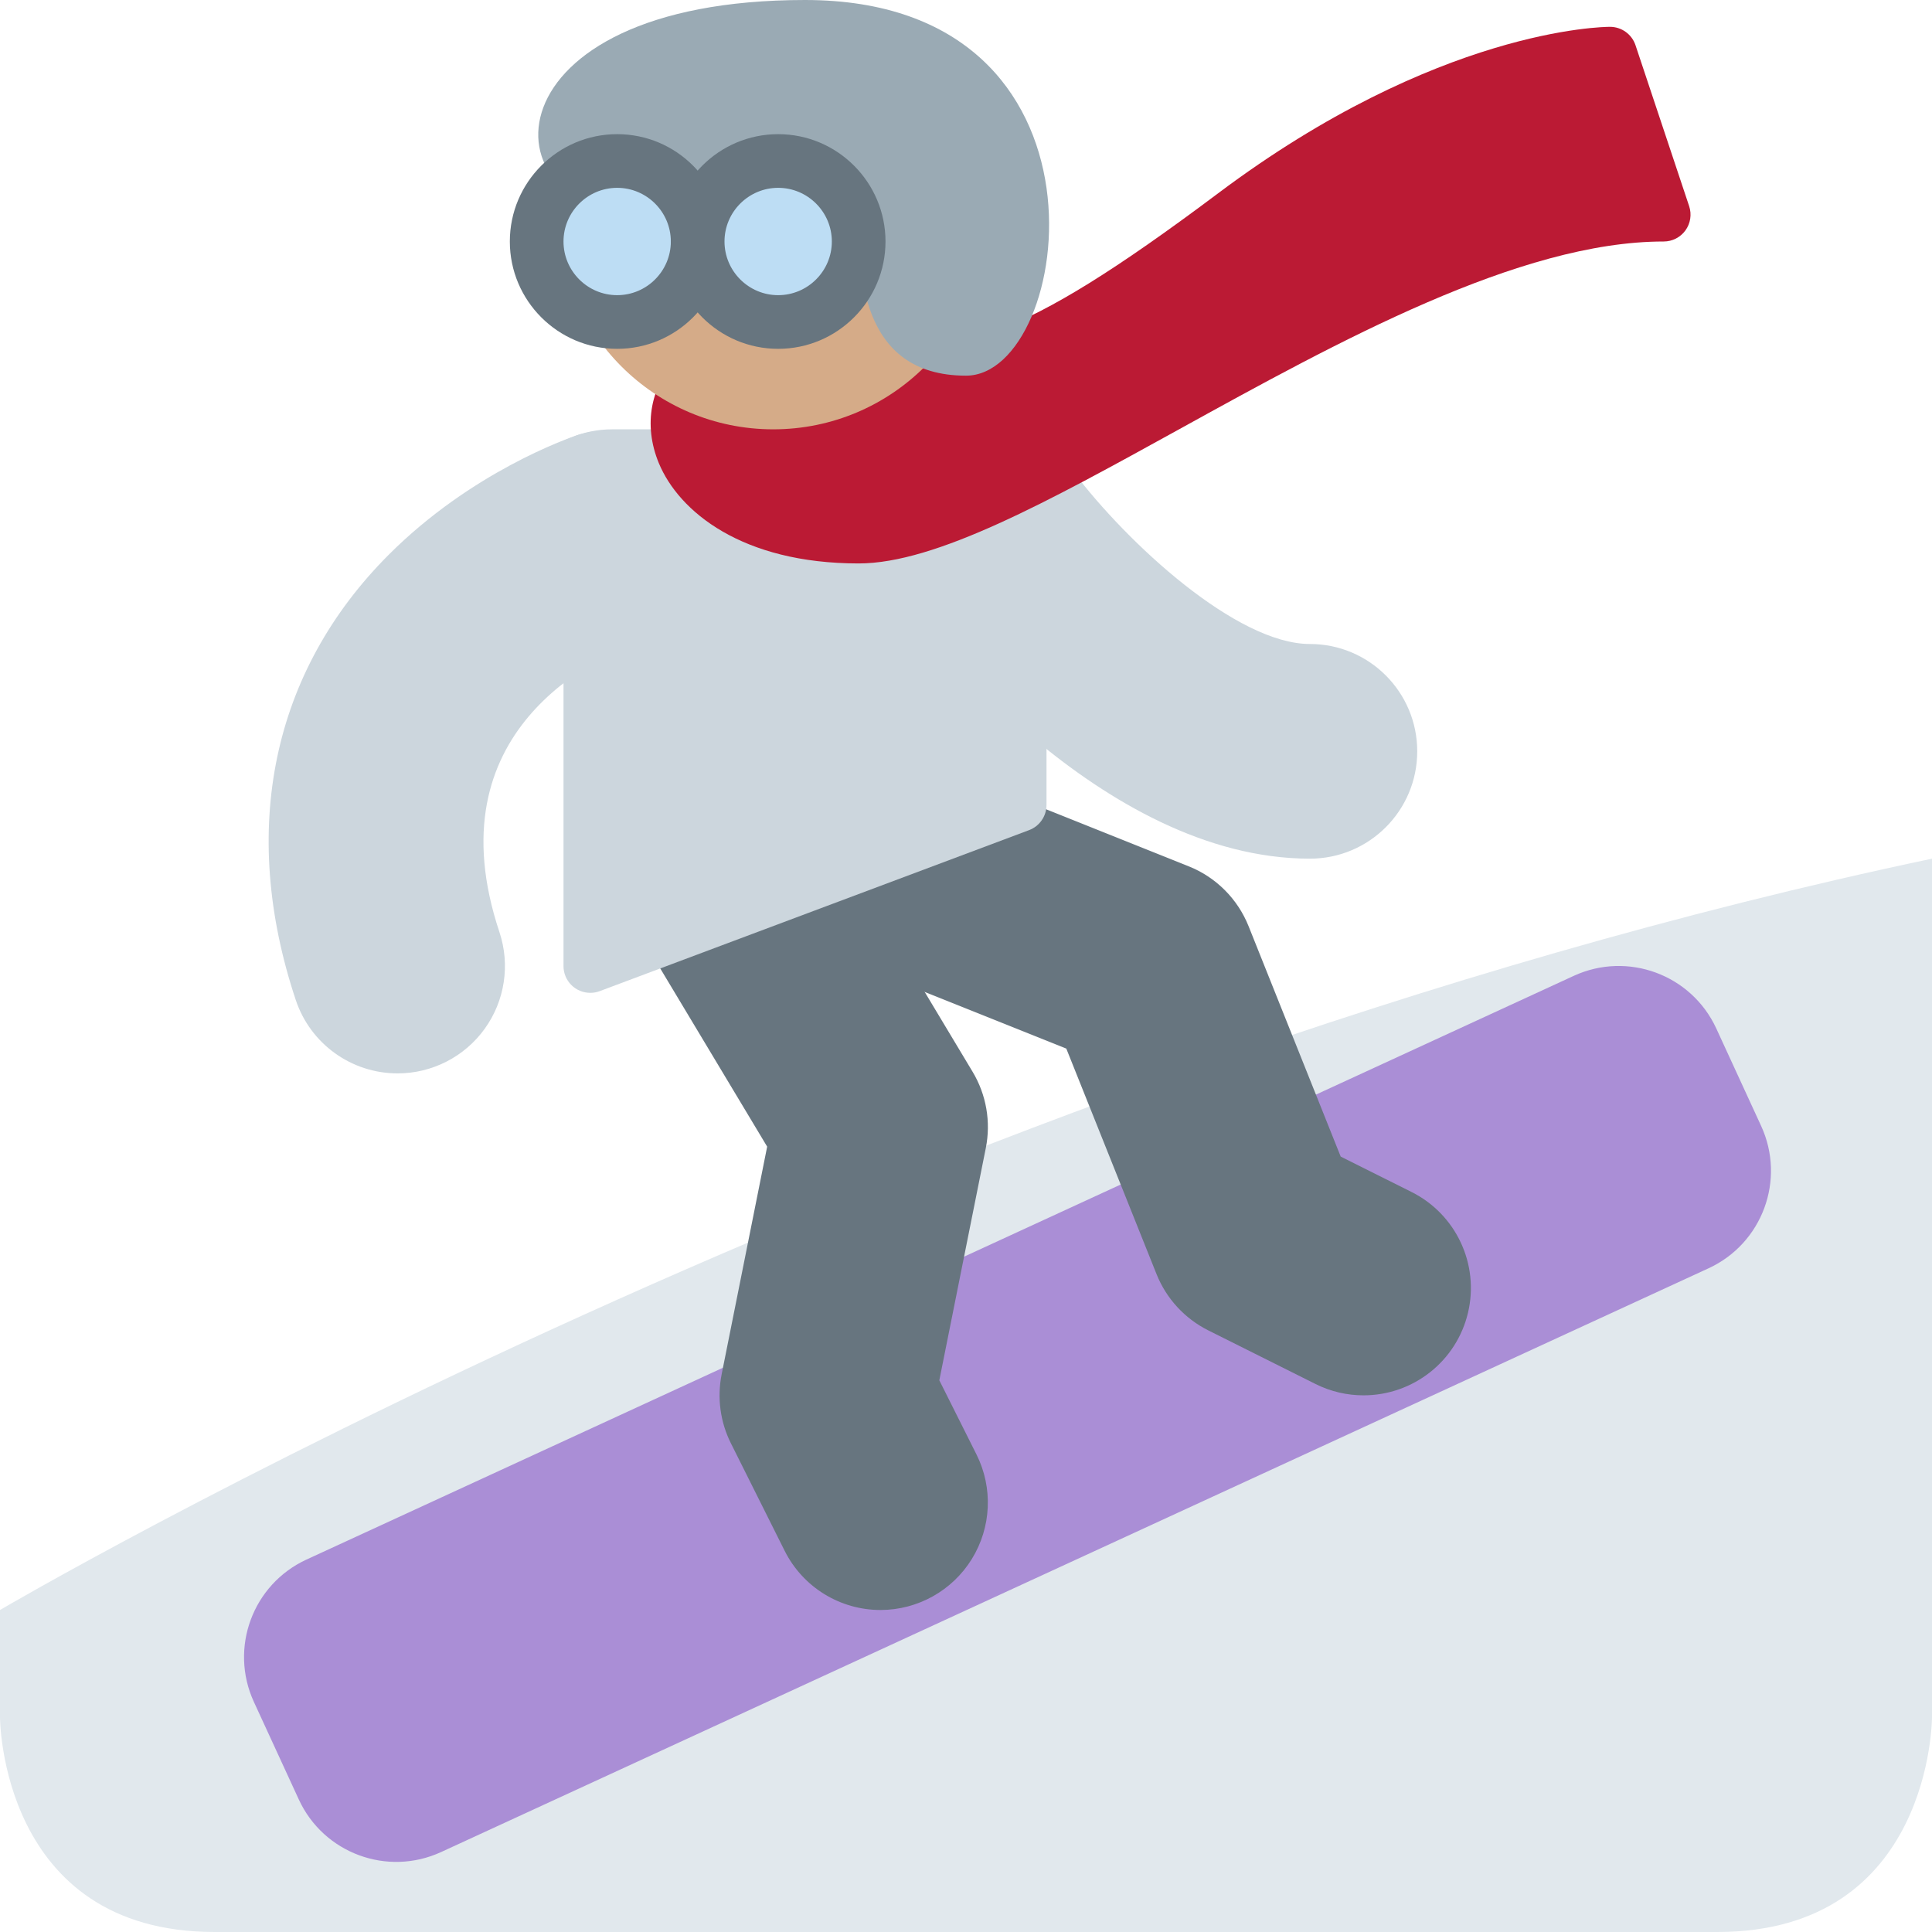
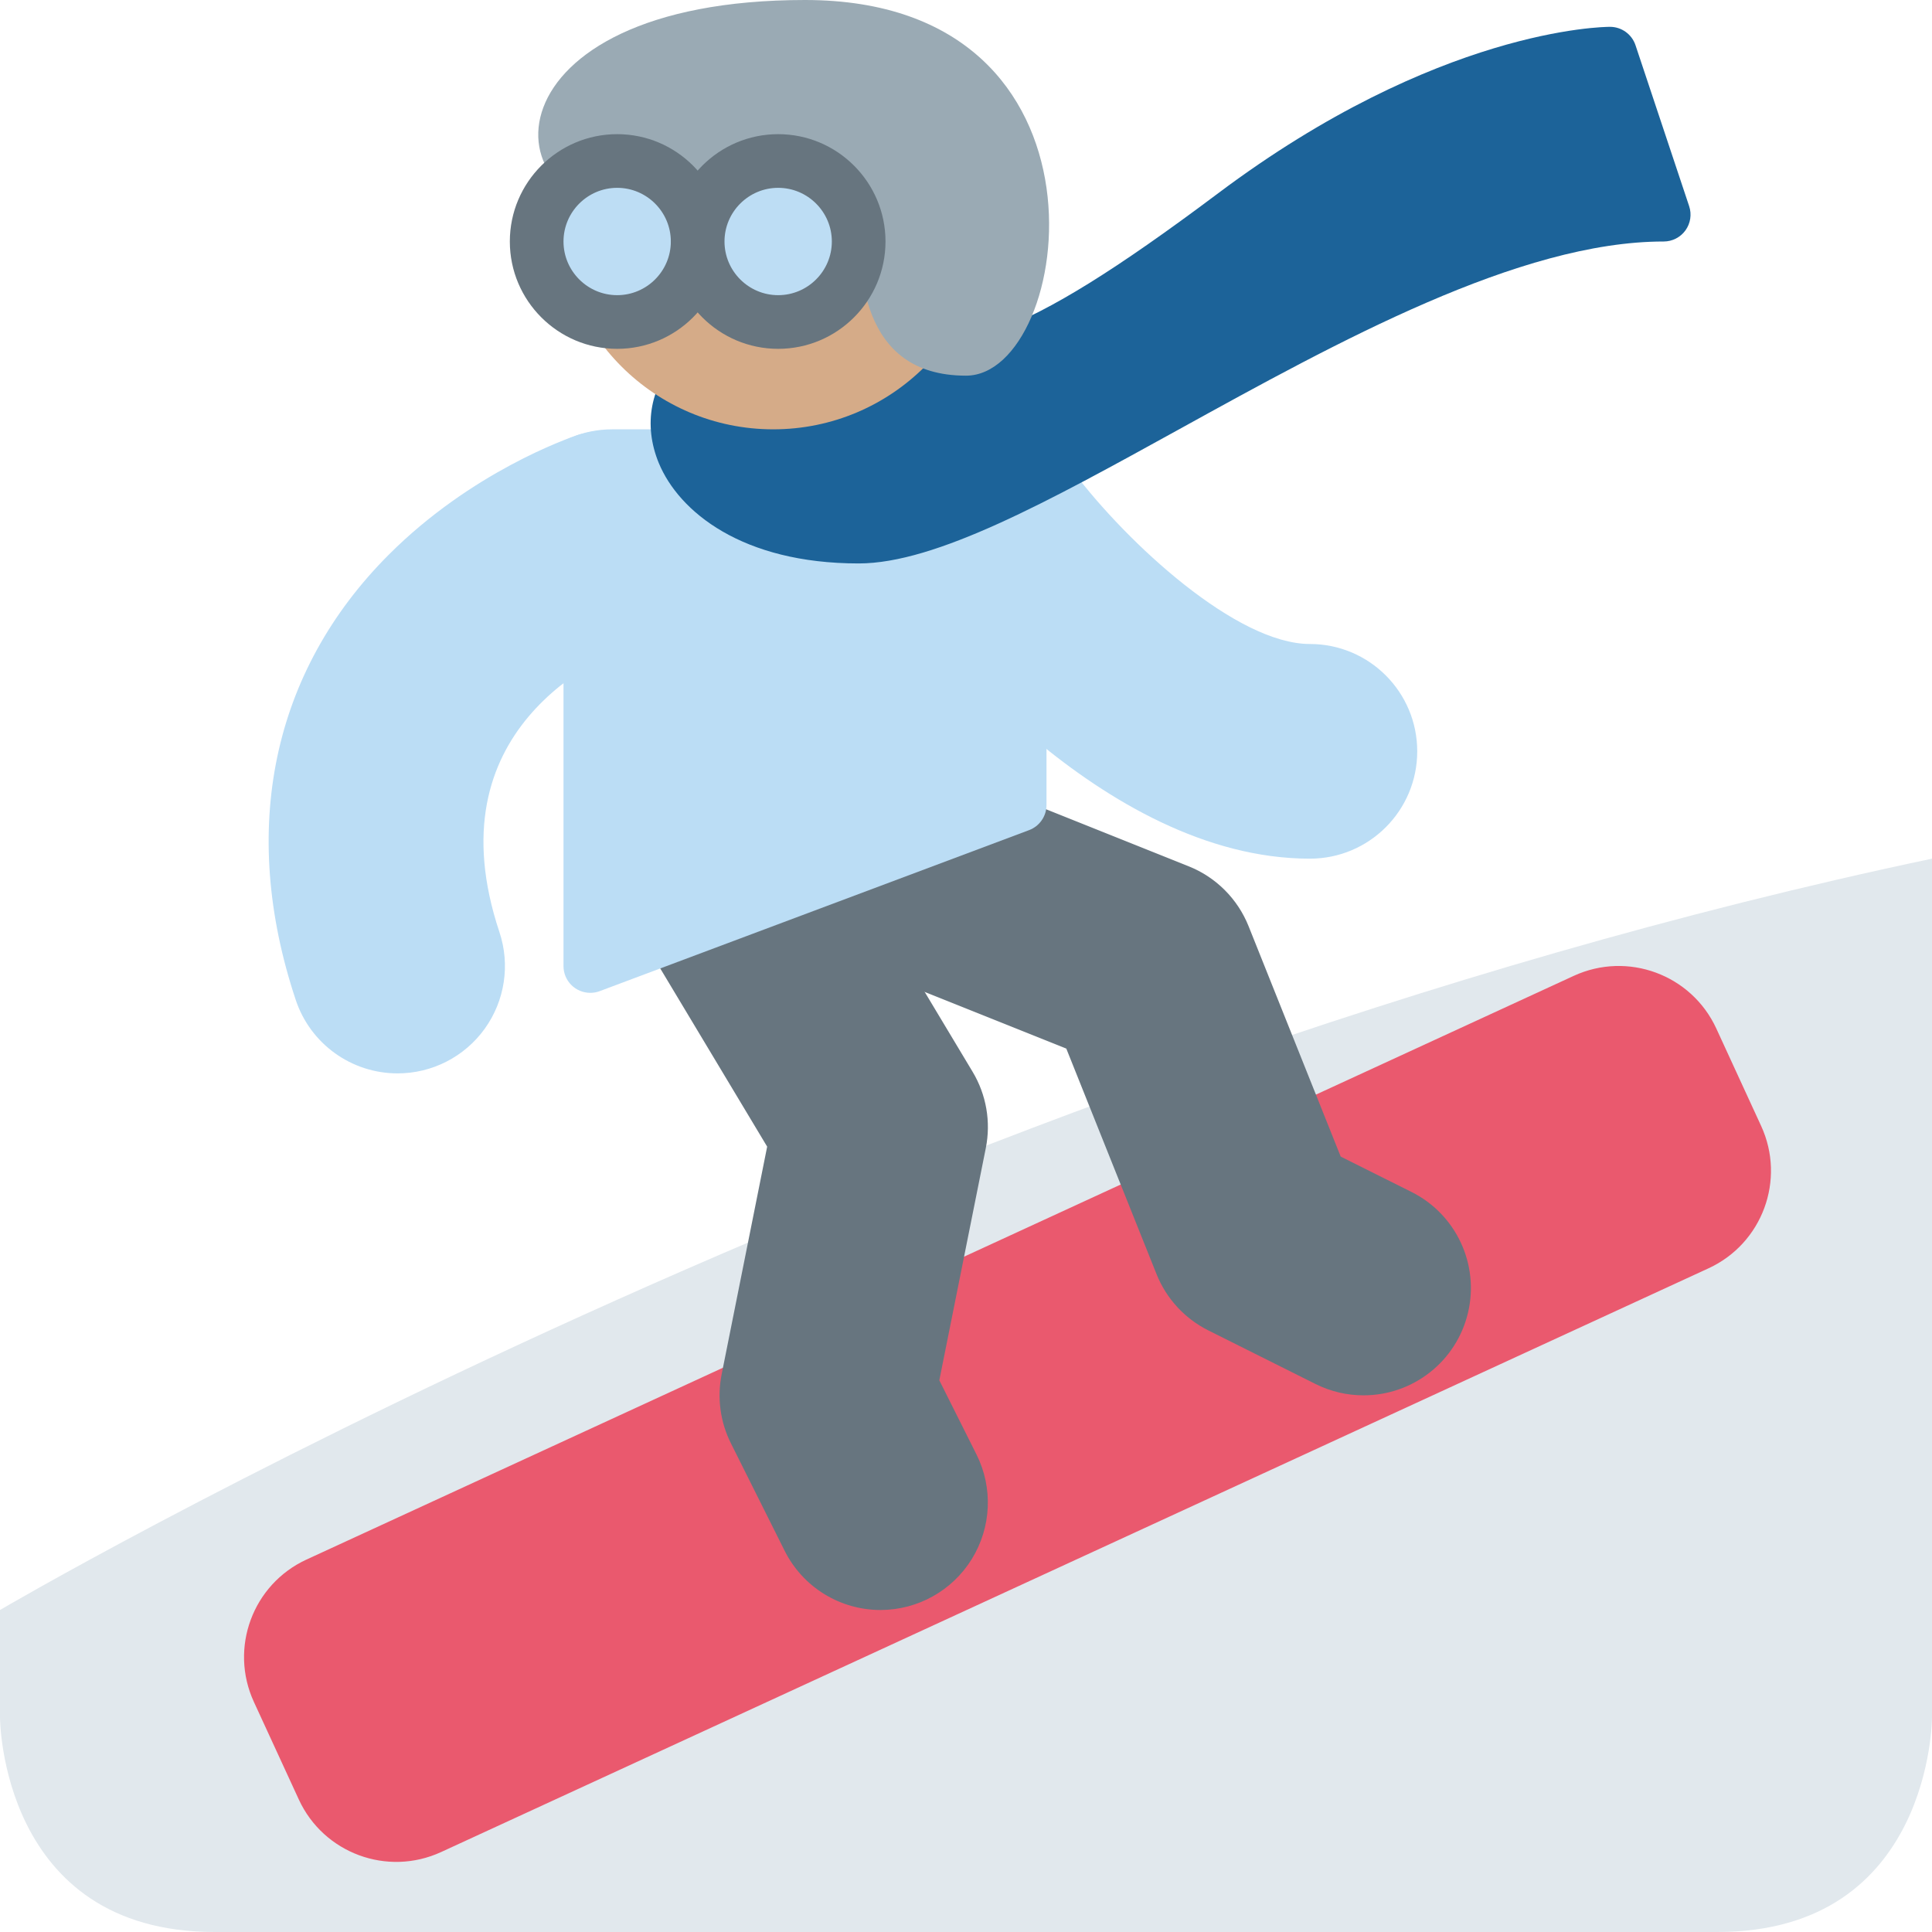
<svg xmlns="http://www.w3.org/2000/svg" viewBox="0 0 45 45">
  <defs>
    <clipPath id="a">
      <path d="M0 36h36V0H0v36z" />
    </clipPath>
  </defs>
  <g clip-path="url(#a)" transform="matrix(1.25 0 0 -1.25 0 45)">
    <path d="M36 20V4s0-4-4-4H4C0 0 0 4 0 4v2s17 10 36 14" fill="#e1e8ed" />
-     <path d="M32.816 15.02a2 2 0 0 0-.98-2.653L8.22 1.49a1.999 1.999 0 0 0-2.652.979l-.837 1.818a2 2 0 0 0 .98 2.653l23.615 10.877a2.002 2.002 0 0 0 2.654-.98l.836-1.817z" fill="#aa8ed6" />
+     <path d="M32.816 15.02a2 2 0 0 0-.98-2.653L8.22 1.49a1.999 1.999 0 0 0-2.652.979l-.837 1.818a2 2 0 0 0 .98 2.653l23.615 10.877a2.002 2.002 0 0 0 2.654-.98l.836-1.817z" fill="#ea596e" />
    <path d="M25.406 10c-.3 0-.605.067-.893.211l-2 1c-.438.22-.78.592-.962 1.046l-1.682 4.204-4.204 1.682a1.999 1.999 0 0 0-1.114 2.6 1.998 1.998 0 0 0 2.6 1.114l5-2c.508-.203.91-.606 1.114-1.114l1.717-4.294 1.32-.66A2 2 0 0 0 25.406 10" fill="#67757f" />
    <path d="M16.41 6a1.997 1.997 0 0 0-1.79 1.105l-1 2c-.2.398-.26.851-.173 1.288l.848 4.241-2.602 4.337a1.999 1.999 0 1 0 3.43 2.058l3-5a2 2 0 0 0 .246-1.422l-.866-4.327.694-1.385A2.002 2.002 0 0 0 16.41 6" fill="#67757f" />
-     <path d="M24.408 20c-3.888 0-7.23 4.309-7.6 4.8a2 2 0 0 0 3.198 2.403C21.012 25.873 23.043 24 24.408 24a2 2 0 0 0 0-4M7.408 15.999a2 2 0 0 0-1.897 1.368c-1.058 3.175-.442 6.121 1.733 8.297 1.539 1.54 3.332 2.167 3.532 2.234a2.002 2.002 0 0 0 1.276-3.792c-.963-.337-3.996-1.726-2.746-5.474a2 2 0 0 0-1.898-2.633" fill="#ccd6dd" />
+     <path d="M24.408 20c-3.888 0-7.23 4.309-7.6 4.8a2 2 0 0 0 3.198 2.403C21.012 25.873 23.043 24 24.408 24a2 2 0 0 0 0-4M7.408 15.999a2 2 0 0 0-1.897 1.368c-1.058 3.175-.442 6.121 1.733 8.297 1.539 1.54 3.332 2.167 3.532 2.234a2.002 2.002 0 0 0 1.276-3.792c-.963-.337-3.996-1.726-2.746-5.474a2 2 0 0 0-1.898-2.633" fill="#bbddf5" />
    <path d="M18.408 20.5a3.5 3.5 0 1 0-7 0v4a3.5 3.5 0 1 0 7 0v-4z" fill="#67757f" />
-     <path d="M20.408 26a2 2 0 0 0-2-2h-7a2 2 0 0 0 0 4h7a2 2 0 0 0 2-2" fill="#ccd6dd" />
-     <path d="M11 17.5a.498.498 0 0 0-.5.5v7c0 2.5 2.708 2.5 4.5 2.5 1.792 0 4.5 0 4.5-2.5v-4a.5.5 0 0 0-.324-.468l-8-3A.489.489 0 0 0 11 17.5" fill="#ccd6dd" />
-     <path d="M31.475 32.158l-1 3A.501.501 0 0 1 30 35.5c-.13 0-3.213-.035-7.3-3.1-3.867-2.9-4.755-2.9-6.7-2.9h-3a.5.5 0 0 1-.353-.147c-.527-.527-.666-1.268-.371-1.982.375-.904 1.55-1.87 3.724-1.87 1.439 0 3.533 1.155 5.957 2.492C24.936 29.637 28.312 31.5 31 31.5a.5.5 0 0 1 .475.658" fill="#bb1a34" />
+     <path d="M20.408 26a2 2 0 0 0-2-2h-7a2 2 0 0 0 0 4h7a2 2 0 0 0 2-2" fill="#bbddf5" />
+     <path d="M11 17.5a.498.498 0 0 0-.5.5v7c0 2.5 2.708 2.5 4.5 2.5 1.792 0 4.5 0 4.5-2.5v-4a.5.5 0 0 0-.324-.468l-8-3A.489.489 0 0 0 11 17.5" fill="#bbddf5" />
+     <path d="M31.475 32.158l-1 3A.501.501 0 0 1 30 35.5c-.13 0-3.213-.035-7.3-3.1-3.867-2.9-4.755-2.9-6.7-2.9h-3a.5.5 0 0 1-.353-.147c-.527-.527-.666-1.268-.371-1.982.375-.904 1.55-1.87 3.724-1.87 1.439 0 3.533 1.155 5.957 2.492C24.936 29.637 28.312 31.5 31 31.5a.5.5 0 0 1 .475.658" fill="#1c6399" />
    <path d="M18.408 32a4 4 0 0 0-8 0c0 2.209 1.791 3 4 3 2.21 0 4-.791 4-3" fill="#d5ab88" />
    <path d="M12 32c2 0 4 1 4 0s0-3 2-3 3 7-3 7-6-4-3-4" fill="#9aaab4" />
    <path d="M13 31.5a1.5 1.5 0 1 0-2.999-.001A1.5 1.5 0 0 0 13 31.5" fill="#bdddf4" />
    <path d="M11.5 32.5c-.551 0-1-.449-1-1 0-.551.449-1 1-1 .551 0 1 .449 1 1 0 .551-.449 1-1 1m0-3c-1.103 0-2 .897-2 2s.897 2 2 2 2-.897 2-2-.897-2-2-2" fill="#67757f" />
    <path d="M16 31.5a1.5 1.5 0 1 0-2.999-.001A1.5 1.5 0 0 0 16 31.5" fill="#bdddf4" />
    <path d="M14.5 32.5c-.551 0-1-.449-1-1 0-.551.449-1 1-1 .551 0 1 .449 1 1 0 .551-.449 1-1 1m0-3c-1.103 0-2 .897-2 2s.897 2 2 2 2-.897 2-2-.897-2-2-2" fill="#67757f" />
  </g>
</svg>
